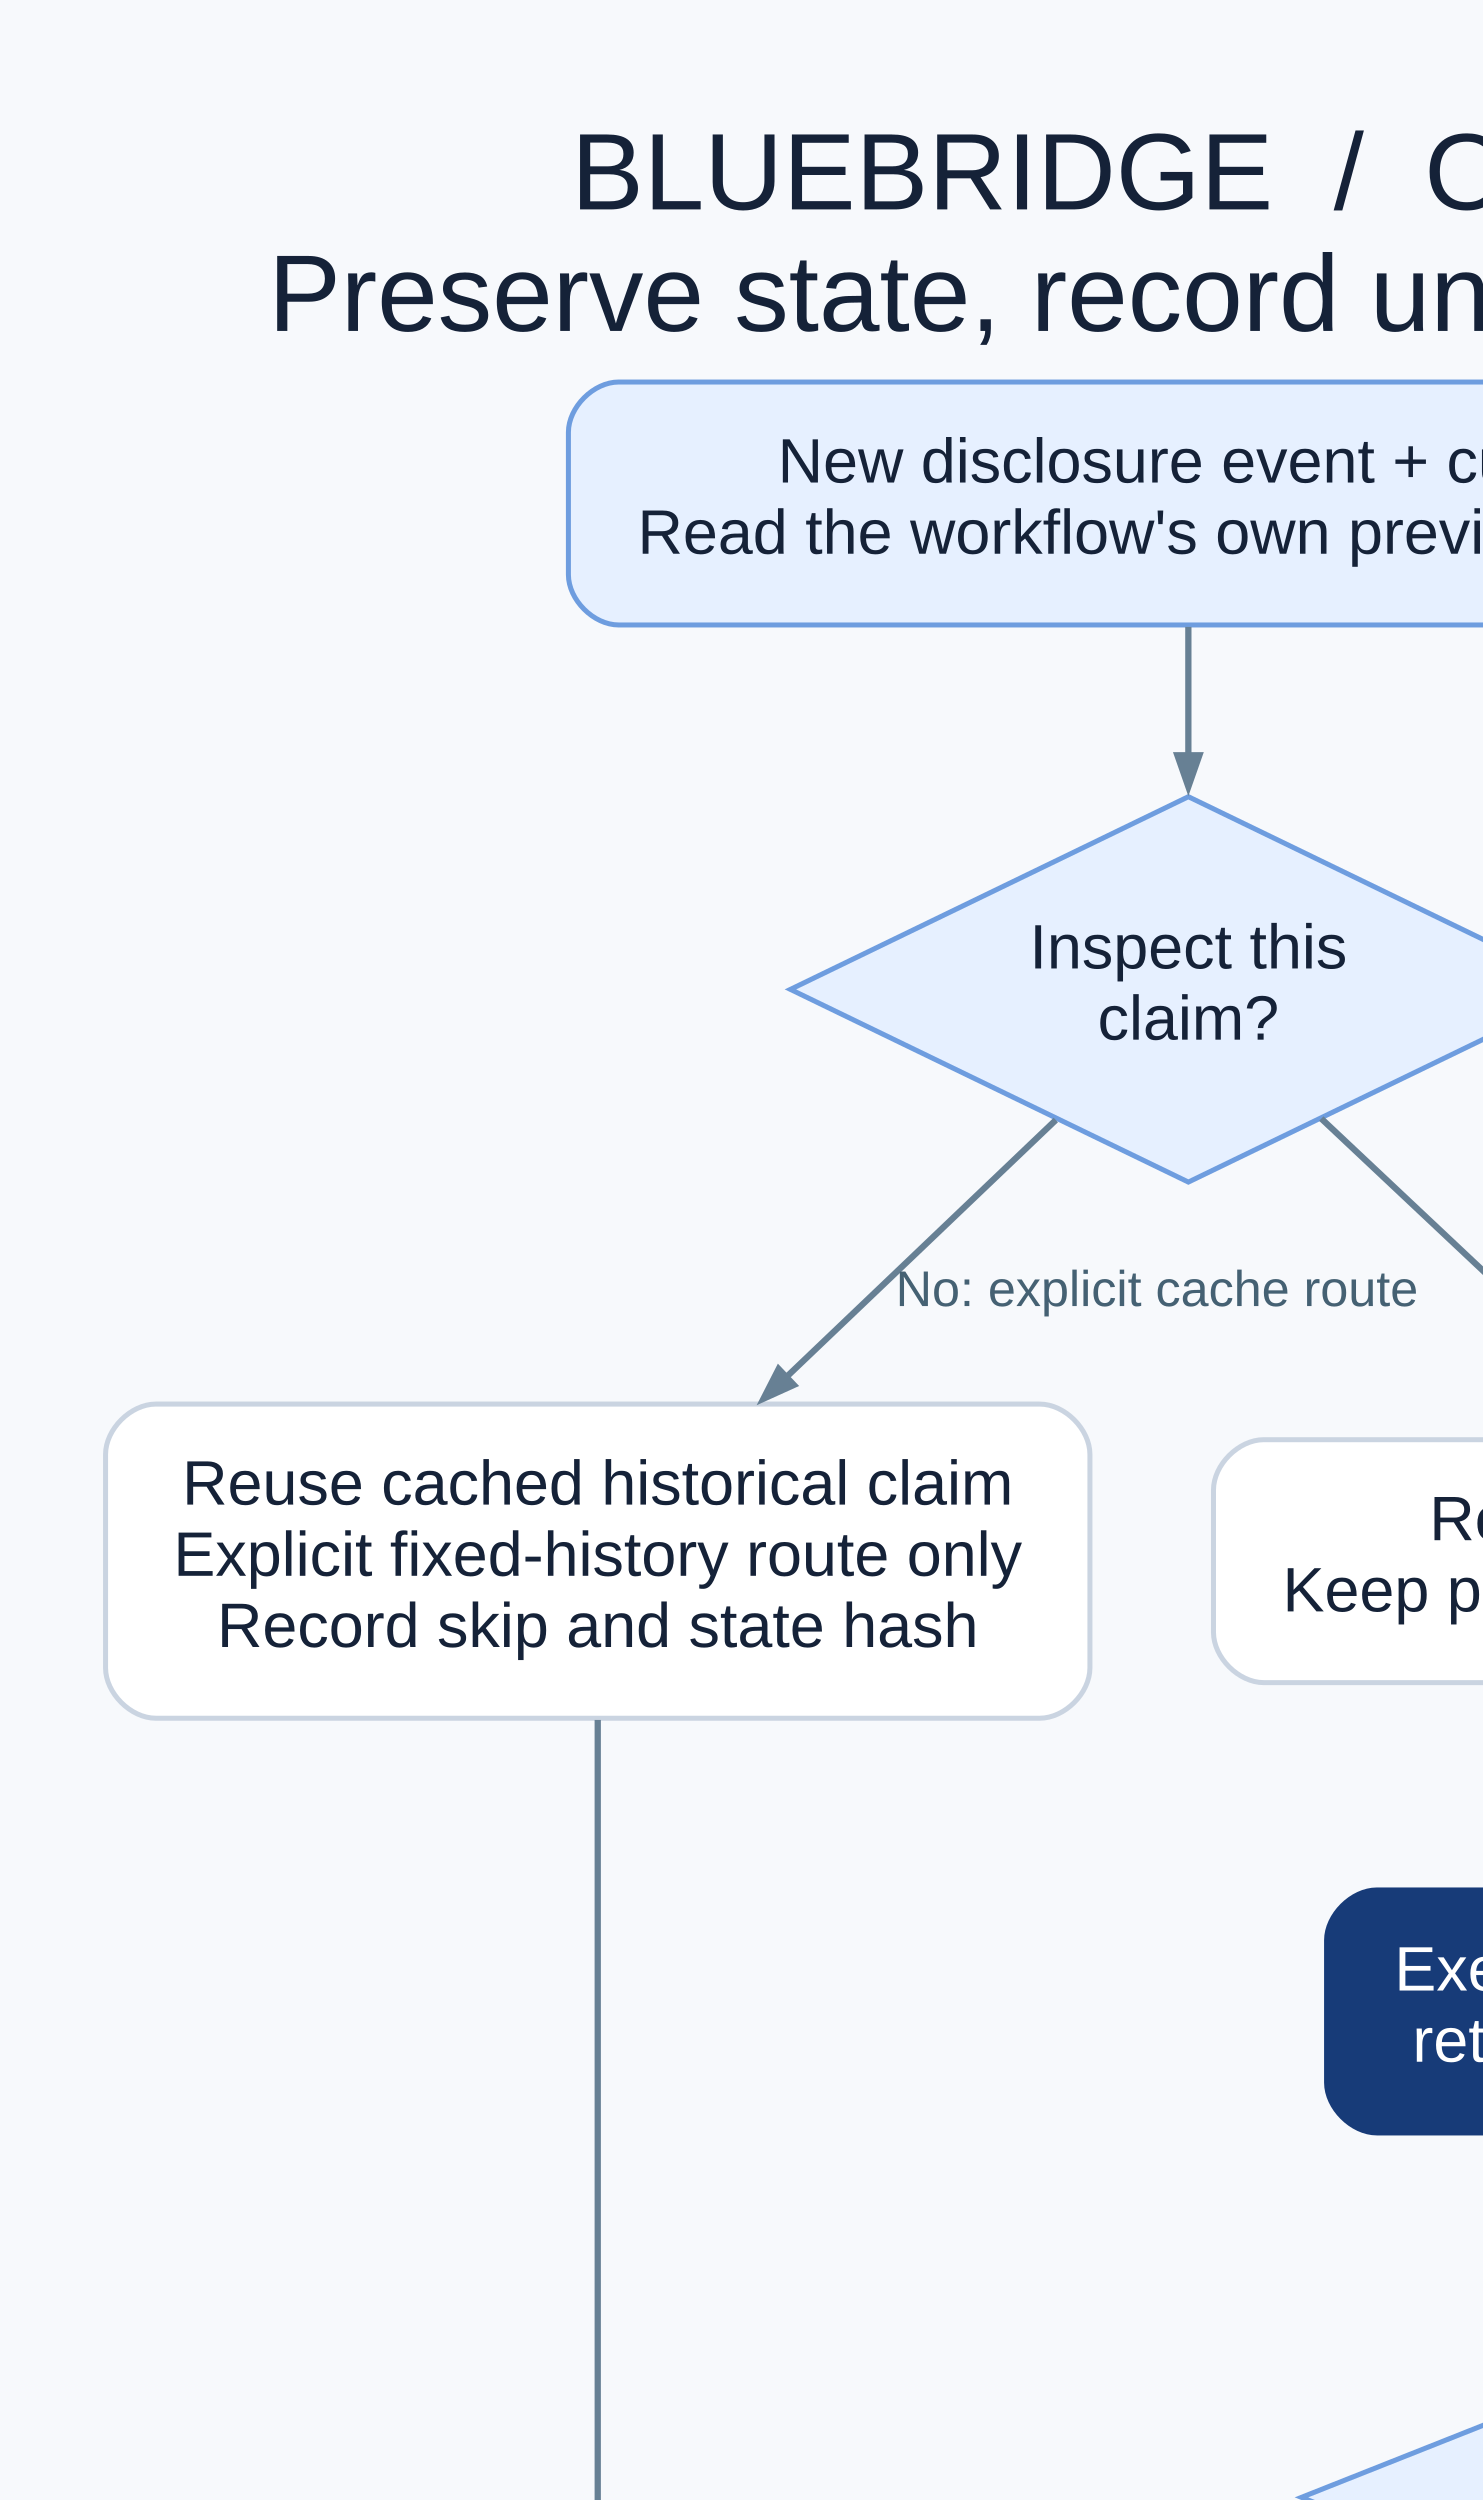
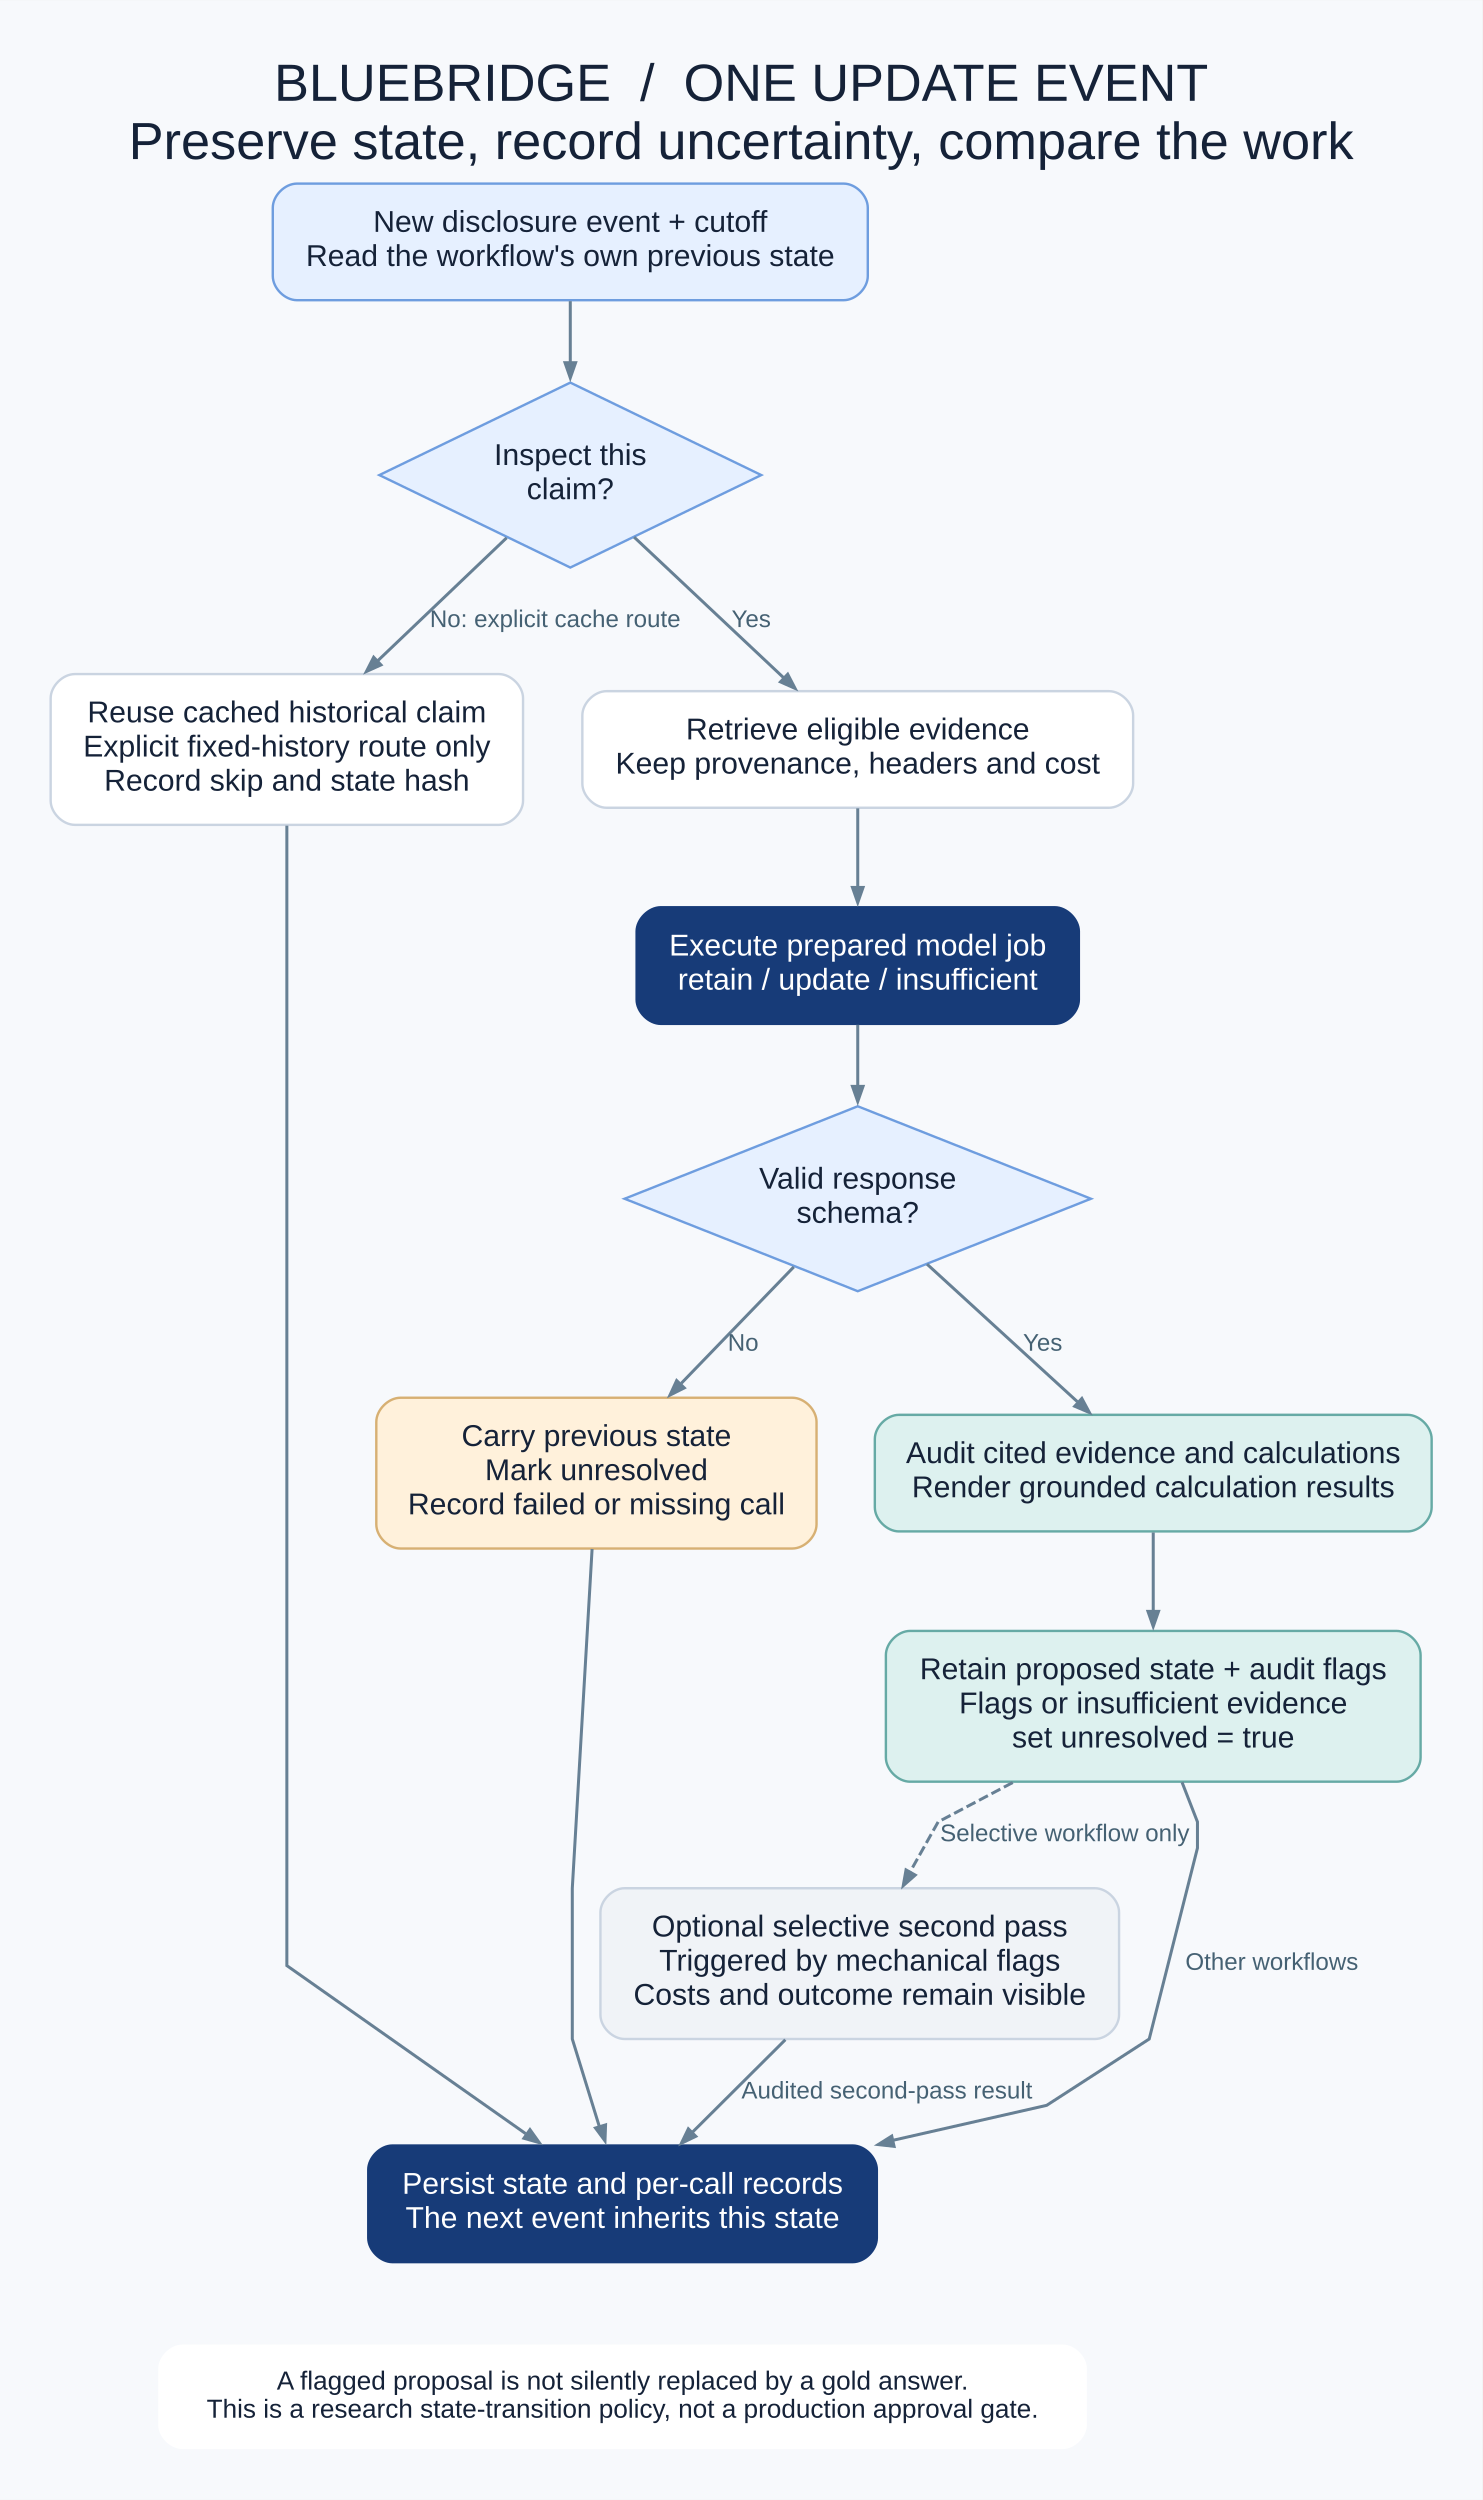
- <svg xmlns="http://www.w3.org/2000/svg" width="1536pt" height="2590pt" viewBox="0.00 0.00 737.40 1243.40">
-   <g id="graph0" class="graph" transform="scale(2.08333 2.08333) rotate(0) translate(25.2 1218.2)">
+ <svg xmlns="http://www.w3.org/2000/svg" width="737pt" height="1243pt" viewBox="0.00 0.00 737.40 1243.40">
+   <g id="graph0" class="graph" transform="scale(1 1) rotate(0) translate(25.2 1218.2)">
    <polygon fill="#f7f9fc" stroke="none" points="-25.2,25.2 -25.2,-1218.2 712.2,-1218.2 712.2,25.2 -25.2,25.2" />
    <text text-anchor="middle" x="343.5" y="-1168.2" font-family="Arial" font-size="26.00" fill="#152238">BLUEBRIDGE  /  ONE UPDATE EVENT</text>
    <text text-anchor="middle" x="343.5" y="-1139.2" font-family="Arial" font-size="26.00" fill="#152238">Preserve state, record uncertainty, compare the work</text>
    <g id="node1" class="node">
      <path fill="#e6f0ff" stroke="#6e9ddf" stroke-width="1.2" d="M394.5,-1127C394.5,-1127 122.5,-1127 122.5,-1127 116.5,-1127 110.5,-1121 110.5,-1115 110.5,-1115 110.5,-1081 110.5,-1081 110.5,-1075 116.5,-1069 122.5,-1069 122.5,-1069 394.5,-1069 394.5,-1069 400.5,-1069 406.5,-1075 406.5,-1081 406.5,-1081 406.5,-1115 406.5,-1115 406.5,-1121 400.5,-1127 394.5,-1127" />
      <text text-anchor="middle" x="258.5" y="-1103" font-family="Arial" font-size="15.00" fill="#152238">New disclosure event + cutoff</text>
      <text text-anchor="middle" x="258.5" y="-1086" font-family="Arial" font-size="15.00" fill="#152238">Read the workflow's own previous state</text>
    </g>
    <g id="node2" class="node">
      <polygon fill="#e6f0ff" stroke="#6e9ddf" stroke-width="1.2" points="258.5,-1028 163.5,-982 258.5,-936 353.5,-982 258.5,-1028" />
      <text text-anchor="middle" x="258.5" y="-987" font-family="Arial" font-size="15.00" fill="#152238">Inspect this</text>
      <text text-anchor="middle" x="258.5" y="-970" font-family="Arial" font-size="15.00" fill="#152238">claim?</text>
    </g>
    <g id="edge1" class="edge">
      <path fill="none" stroke="#678094" stroke-width="1.5" d="M258.5,-1068.53C258.5,-1059.14 258.5,-1048.37 258.5,-1037.7" />
      <polygon fill="#678094" stroke="#678094" stroke-width="1.5" points="261.13,-1037.89 258.5,-1030.39 255.88,-1037.89 261.13,-1037.89" />
    </g>
    <g id="node3" class="node">
      <path fill="white" stroke="#cad4e1" stroke-width="1.2" d="M223,-883C223,-883 12,-883 12,-883 6,-883 0,-877 0,-871 0,-871 0,-820 0,-820 0,-814 6,-808 12,-808 12,-808 223,-808 223,-808 229,-808 235,-814 235,-820 235,-820 235,-871 235,-871 235,-877 229,-883 223,-883" />
      <text text-anchor="middle" x="117.5" y="-859" font-family="Arial" font-size="15.00" fill="#152238">Reuse cached historical claim</text>
      <text text-anchor="middle" x="117.5" y="-842" font-family="Arial" font-size="15.00" fill="#152238">Explicit fixed-history route only</text>
      <text text-anchor="middle" x="117.5" y="-825" font-family="Arial" font-size="15.00" fill="#152238">Record skip and state hash</text>
    </g>
    <g id="edge2" class="edge">
      <path fill="none" stroke="#678094" stroke-width="1.5" d="M226.86,-950.82C207.95,-932.78 183.63,-909.58 162.73,-889.64" />
      <polygon fill="#678094" stroke="#678094" stroke-width="1.5" points="164.31,-887.57 157.07,-884.29 160.69,-891.37 164.31,-887.57" />
      <text text-anchor="middle" x="251" y="-906.4" font-family="Arial" font-size="12.00" fill="#456173">No: explicit cache route</text>
    </g>
    <g id="node4" class="node">
      <path fill="white" stroke="#cad4e1" stroke-width="1.2" d="M526.5,-874.5C526.5,-874.5 276.5,-874.5 276.5,-874.5 270.5,-874.5 264.5,-868.5 264.5,-862.5 264.5,-862.5 264.5,-828.5 264.5,-828.5 264.5,-822.5 270.5,-816.5 276.5,-816.5 276.5,-816.5 526.5,-816.5 526.5,-816.5 532.5,-816.5 538.5,-822.5 538.5,-828.5 538.5,-828.5 538.5,-862.5 538.5,-862.5 538.5,-868.5 532.5,-874.5 526.5,-874.5" />
      <text text-anchor="middle" x="401.5" y="-850.5" font-family="Arial" font-size="15.00" fill="#152238">Retrieve eligible evidence</text>
      <text text-anchor="middle" x="401.5" y="-833.5" font-family="Arial" font-size="15.00" fill="#152238">Keep provenance, headers and cost</text>
    </g>
    <g id="edge3" class="edge">
      <path fill="none" stroke="#678094" stroke-width="1.5" d="M290.24,-951.15C312.25,-930.44 341.65,-902.79 364.69,-881.12" />
      <polygon fill="#678094" stroke="#678094" stroke-width="1.5" points="366.66,-882.94 370.32,-875.89 363.06,-879.11 366.66,-882.94" />
      <text text-anchor="middle" x="348.5" y="-906.4" font-family="Arial" font-size="12.00" fill="#456173">Yes</text>
    </g>
    <g id="node11" class="node">
      <path fill="#173b78" stroke="#173b78" stroke-width="1.2" d="M399,-151C399,-151 170,-151 170,-151 164,-151 158,-145 158,-139 158,-139 158,-105 158,-105 158,-99 164,-93 170,-93 170,-93 399,-93 399,-93 405,-93 411,-99 411,-105 411,-105 411,-139 411,-139 411,-145 405,-151 399,-151" />
      <text text-anchor="middle" x="284.5" y="-127" font-family="Arial" font-size="15.00" fill="white">Persist state and per-call records</text>
      <text text-anchor="middle" x="284.5" y="-110" font-family="Arial" font-size="15.00" fill="white">The next event inherits this state</text>
    </g>
    <g id="edge12" class="edge">
      <path fill="none" stroke="#678094" stroke-width="1.5" d="M117.5,-807.6C117.5,-777.18 117.5,-739 117.5,-739 117.5,-739 117.5,-739 117.5,-240.5 117.5,-240.5 187.01,-191.59 236.34,-156.88" />
      <polygon fill="#678094" stroke="#678094" stroke-width="1.5" points="238.45,-158.91 243.07,-152.44 235.43,-154.61 238.45,-158.91" />
    </g>
    <g id="node5" class="node">
      <path fill="#173b78" stroke="#173b78" stroke-width="1.2" d="M499.5,-767C499.5,-767 303.5,-767 303.5,-767 297.5,-767 291.5,-761 291.5,-755 291.5,-755 291.5,-721 291.5,-721 291.5,-715 297.5,-709 303.5,-709 303.5,-709 499.5,-709 499.5,-709 505.5,-709 511.5,-715 511.5,-721 511.5,-721 511.5,-755 511.5,-755 511.5,-761 505.5,-767 499.5,-767" />
      <text text-anchor="middle" x="401.5" y="-743" font-family="Arial" font-size="15.00" fill="white">Execute prepared model job</text>
      <text text-anchor="middle" x="401.5" y="-726" font-family="Arial" font-size="15.00" fill="white">retain / update / insufficient</text>
    </g>
    <g id="edge4" class="edge">
      <path fill="none" stroke="#678094" stroke-width="1.5" d="M401.5,-816.23C401.5,-804.05 401.5,-789.63 401.5,-776.57" />
      <polygon fill="#678094" stroke="#678094" stroke-width="1.5" points="404.13,-776.85 401.5,-769.35 398.88,-776.85 404.13,-776.85" />
    </g>
    <g id="node6" class="node">
      <polygon fill="#e6f0ff" stroke="#6e9ddf" stroke-width="1.2" points="401.5,-668 285.5,-622 401.5,-576 517.5,-622 401.5,-668" />
      <text text-anchor="middle" x="401.5" y="-627" font-family="Arial" font-size="15.00" fill="#152238">Valid response</text>
      <text text-anchor="middle" x="401.5" y="-610" font-family="Arial" font-size="15.00" fill="#152238">schema?</text>
    </g>
    <g id="edge5" class="edge">
      <path fill="none" stroke="#678094" stroke-width="1.5" d="M401.5,-708.53C401.5,-699.14 401.5,-688.37 401.5,-677.7" />
      <polygon fill="#678094" stroke="#678094" stroke-width="1.5" points="404.13,-677.89 401.5,-670.39 398.88,-677.89 404.13,-677.89" />
    </g>
    <g id="node7" class="node">
      <path fill="#fff1db" stroke="#d7b073" stroke-width="1.2" d="M369,-523C369,-523 174,-523 174,-523 168,-523 162,-517 162,-511 162,-511 162,-460 162,-460 162,-454 168,-448 174,-448 174,-448 369,-448 369,-448 375,-448 381,-454 381,-460 381,-460 381,-511 381,-511 381,-517 375,-523 369,-523" />
      <text text-anchor="middle" x="271.5" y="-499" font-family="Arial" font-size="15.00" fill="#152238">Carry previous state</text>
      <text text-anchor="middle" x="271.5" y="-482" font-family="Arial" font-size="15.00" fill="#152238">Mark unresolved</text>
      <text text-anchor="middle" x="271.5" y="-465" font-family="Arial" font-size="15.00" fill="#152238">Record failed or missing call</text>
    </g>
    <g id="edge6" class="edge">
      <path fill="none" stroke="#678094" stroke-width="1.5" d="M369.7,-588.1C352.83,-570.64 331.88,-548.97 313.67,-530.13" />
      <polygon fill="#678094" stroke="#678094" stroke-width="1.5" points="315.2,-527.9 308.1,-524.33 311.42,-531.54 315.2,-527.9" />
      <text text-anchor="middle" x="344.5" y="-546.4" font-family="Arial" font-size="12.00" fill="#456173">No</text>
    </g>
    <g id="node8" class="node">
      <path fill="#ddf1ef" stroke="#66aaa5" stroke-width="1.2" d="M675,-514.5C675,-514.5 422,-514.5 422,-514.5 416,-514.5 410,-508.5 410,-502.5 410,-502.5 410,-468.5 410,-468.5 410,-462.5 416,-456.5 422,-456.5 422,-456.5 675,-456.5 675,-456.5 681,-456.5 687,-462.5 687,-468.5 687,-468.5 687,-502.5 687,-502.5 687,-508.5 681,-514.5 675,-514.5" />
      <text text-anchor="middle" x="548.5" y="-490.5" font-family="Arial" font-size="15.00" fill="#152238">Audit cited evidence and calculations</text>
      <text text-anchor="middle" x="548.5" y="-473.5" font-family="Arial" font-size="15.00" fill="#152238">Render grounded calculation results</text>
    </g>
    <g id="edge7" class="edge">
      <path fill="none" stroke="#678094" stroke-width="1.5" d="M435.96,-589.47C458.42,-568.92 487.73,-542.11 510.8,-520.99" />
      <polygon fill="#678094" stroke="#678094" stroke-width="1.5" points="512.99,-522.64 516.75,-515.64 509.44,-518.76 512.99,-522.64" />
      <text text-anchor="middle" x="493.5" y="-546.4" font-family="Arial" font-size="12.00" fill="#456173">Yes</text>
    </g>
    <g id="edge13" class="edge">
      <path fill="none" stroke="#678094" stroke-width="1.5" d="M269.35,-447.76C265.9,-388.65 259.5,-279 259.5,-279 259.5,-279 259.5,-204 259.5,-204 259.5,-204 266.43,-181.56 272.99,-160.3" />
      <polygon fill="#678094" stroke="#678094" stroke-width="1.5" points="276.05,-161.27 275.76,-153.33 271.04,-159.72 276.05,-161.27" />
    </g>
    <g id="node9" class="node">
      <path fill="#ddf1ef" stroke="#66aaa5" stroke-width="1.2" d="M669.5,-407C669.5,-407 427.5,-407 427.5,-407 421.5,-407 415.5,-401 415.5,-395 415.5,-395 415.5,-344 415.5,-344 415.5,-338 421.5,-332 427.5,-332 427.5,-332 669.5,-332 669.5,-332 675.5,-332 681.5,-338 681.5,-344 681.5,-344 681.5,-395 681.5,-395 681.5,-401 675.5,-407 669.5,-407" />
      <text text-anchor="middle" x="548.5" y="-383" font-family="Arial" font-size="15.00" fill="#152238">Retain proposed state + audit flags</text>
      <text text-anchor="middle" x="548.5" y="-366" font-family="Arial" font-size="15.00" fill="#152238">Flags or insufficient evidence</text>
      <text text-anchor="middle" x="548.5" y="-349" font-family="Arial" font-size="15.00" fill="#152238">set unresolved = true</text>
    </g>
    <g id="edge8" class="edge">
      <path fill="none" stroke="#678094" stroke-width="1.5" d="M548.5,-456.03C548.5,-444.02 548.5,-429.75 548.5,-416.33" />
      <polygon fill="#678094" stroke="#678094" stroke-width="1.5" points="551.13,-416.72 548.5,-409.22 545.88,-416.72 551.13,-416.72" />
    </g>
    <g id="node10" class="node">
      <path fill="#f0f3f7" stroke="#cad4e1" stroke-width="1.2" d="M519.5,-279C519.5,-279 285.5,-279 285.5,-279 279.5,-279 273.5,-273 273.5,-267 273.5,-267 273.5,-216 273.5,-216 273.5,-210 279.5,-204 285.5,-204 285.5,-204 519.5,-204 519.5,-204 525.5,-204 531.5,-210 531.5,-216 531.5,-216 531.5,-267 531.5,-267 531.5,-273 525.5,-279 519.5,-279" />
      <text text-anchor="middle" x="402.5" y="-255" font-family="Arial" font-size="15.00" fill="#152238">Optional selective second pass</text>
      <text text-anchor="middle" x="402.5" y="-238" font-family="Arial" font-size="15.00" fill="#152238">Triggered by mechanical flags</text>
      <text text-anchor="middle" x="402.5" y="-221" font-family="Arial" font-size="15.00" fill="#152238">Costs and outcome remain visible</text>
    </g>
    <g id="edge9" class="edge">
      <path fill="none" stroke="#678094" stroke-width="1.5" stroke-dasharray="5,2" d="M478.62,-331.6C458.32,-320.88 441.5,-312 441.5,-312 441.5,-312 435.21,-300.79 427.68,-287.37" />
      <polygon fill="#678094" stroke="#678094" stroke-width="1.5" points="430.1,-285.54 424.14,-280.29 425.52,-288.11 430.1,-285.54" />
      <text text-anchor="middle" x="504.5" y="-302.4" font-family="Arial" font-size="12.00" fill="#456173">Selective workflow only</text>
    </g>
    <g id="edge10" class="edge">
      <path fill="none" stroke="#678094" stroke-width="1.5" d="M562.81,-331.76C567.01,-320.97 570.5,-312 570.5,-312 570.5,-312 570.5,-299 570.5,-299 570.5,-299 546.5,-204 546.5,-204 546.5,-204 495.5,-171 495.5,-171 495.5,-171 460.45,-163.03 418.91,-153.58" />
      <polygon fill="#678094" stroke="#678094" stroke-width="1.5" points="419.57,-150.58 411.68,-151.48 418.41,-155.7 419.57,-150.58" />
      <text text-anchor="middle" x="607.5" y="-238.4" font-family="Arial" font-size="12.00" fill="#456173">Other workflows</text>
    </g>
    <g id="edge11" class="edge">
      <path fill="none" stroke="#678094" stroke-width="1.5" d="M365.49,-203.64C350.72,-188.94 333.8,-172.09 319.26,-157.62" />
      <polygon fill="#678094" stroke="#678094" stroke-width="1.5" points="320.93,-155.58 313.77,-152.15 317.23,-159.3 320.93,-155.58" />
      <text text-anchor="middle" x="416" y="-174.4" font-family="Arial" font-size="12.00" fill="#456173">Audited second-pass result</text>
    </g>
    <g id="node12" class="node">
      <path fill="white" stroke="none" stroke-width="1.2" d="M503.5,-52C503.5,-52 65.5,-52 65.5,-52 59.5,-52 53.5,-46 53.5,-40 53.5,-40 53.5,-12 53.5,-12 53.5,-6 59.5,0 65.5,0 65.5,0 503.5,0 503.5,0 509.5,0 515.5,-6 515.5,-12 515.5,-12 515.5,-40 515.5,-40 515.5,-46 509.5,-52 503.5,-52" />
      <text text-anchor="middle" x="284.5" y="-29.6" font-family="Arial" font-size="13.00" fill="#152238">A flagged proposal is not silently replaced by a gold answer.</text>
      <text text-anchor="middle" x="284.5" y="-15.6" font-family="Arial" font-size="13.00" fill="#152238">This is a research state-transition policy, not a production approval gate.</text>
    </g>
  </g>
</svg>
